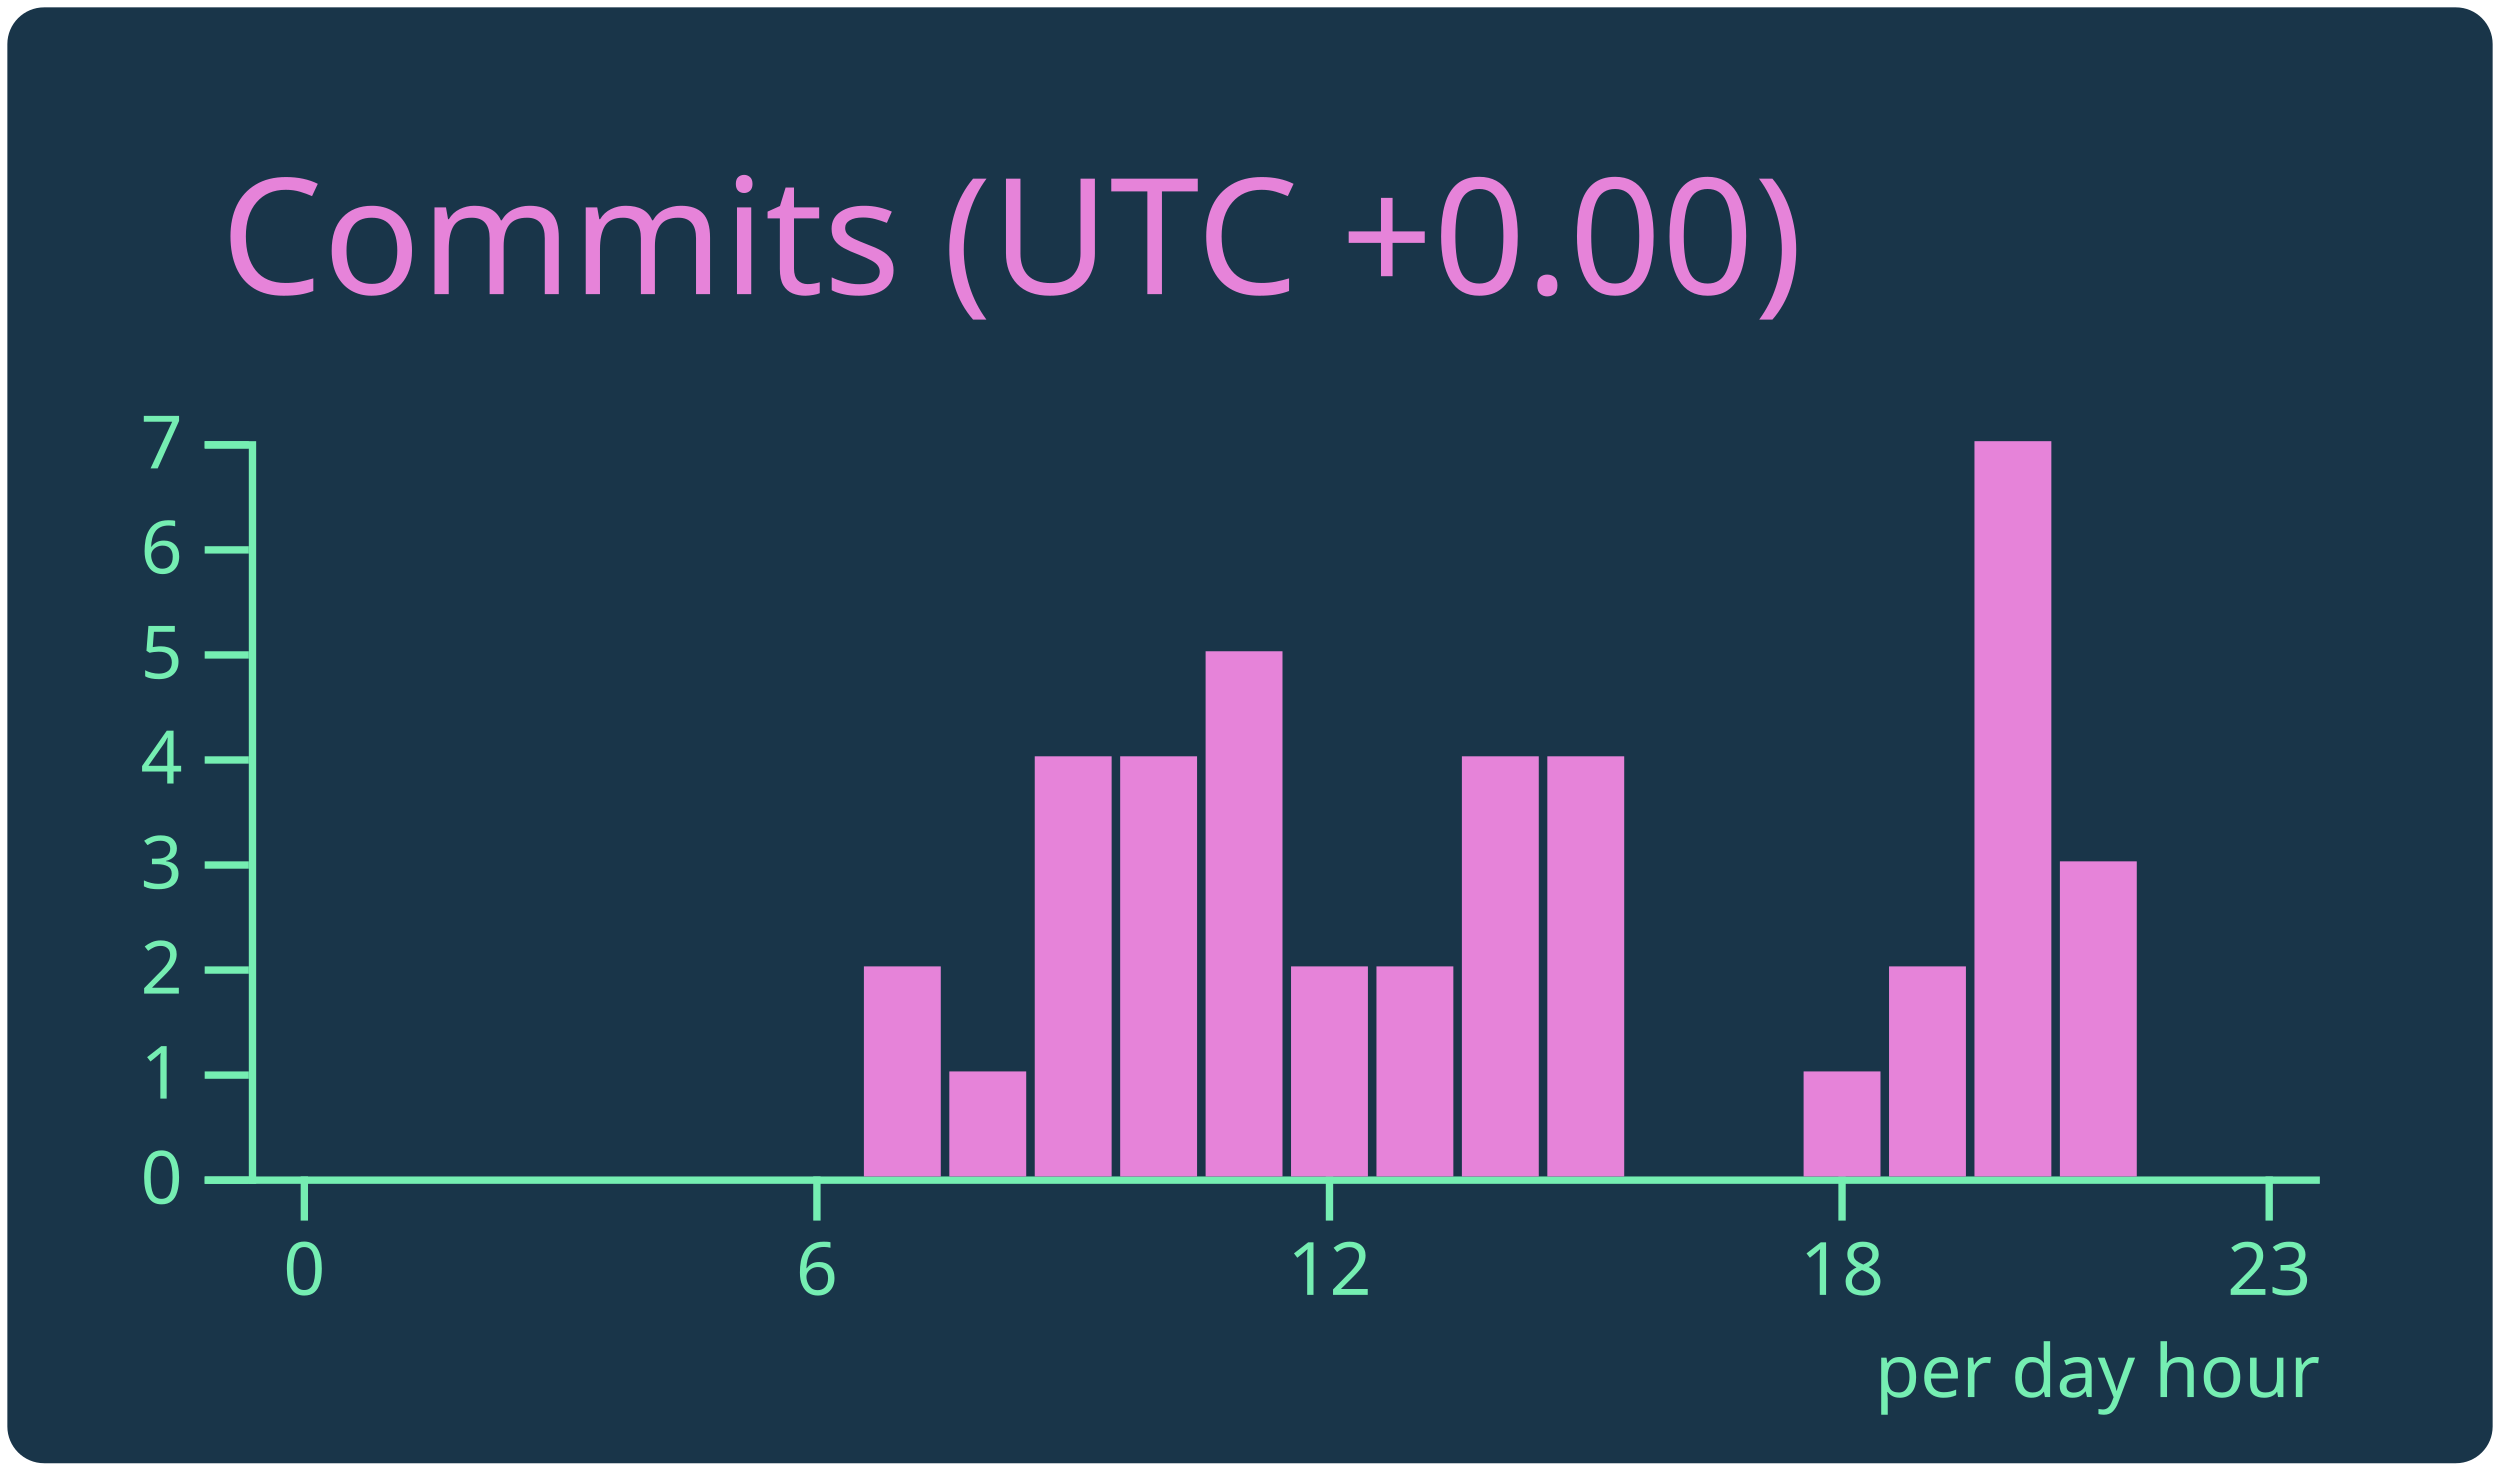
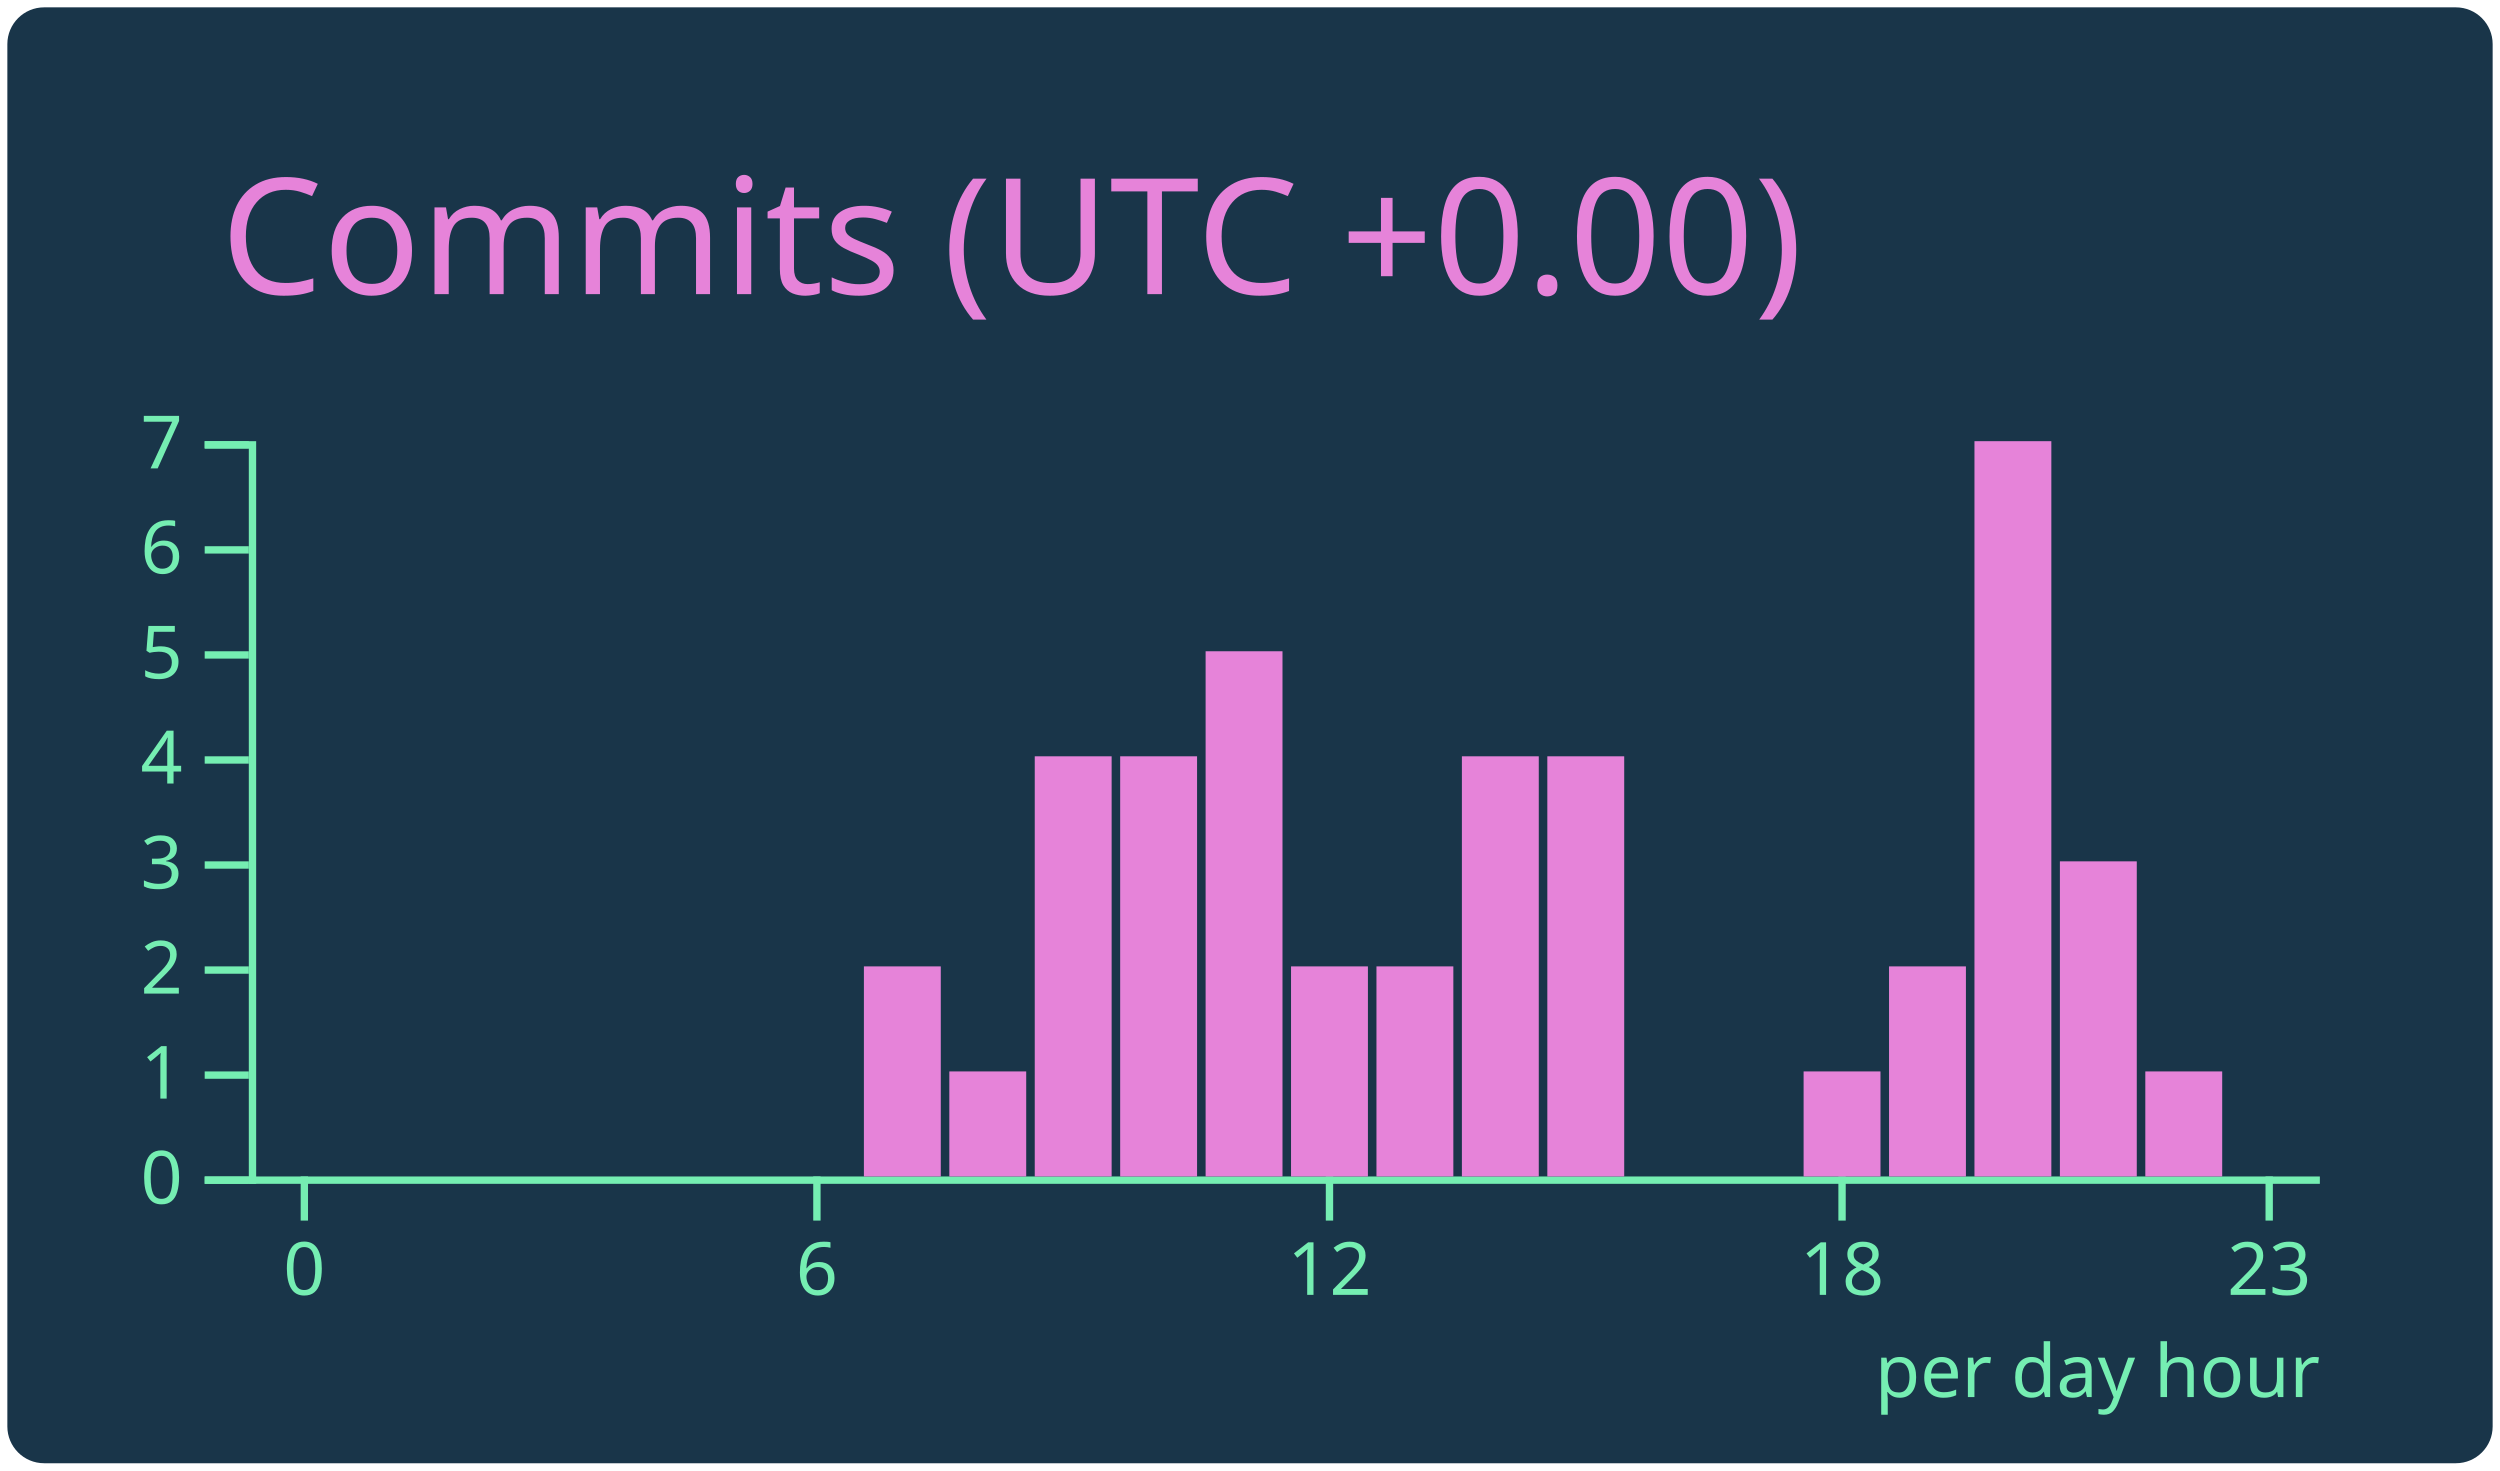
<svg xmlns="http://www.w3.org/2000/svg" width="340" height="200" viewBox="0 0 340 200">
  <style>* {
          font-family: 'Segoe UI', Ubuntu, "Helvetica Neue", Sans-Serif
        }</style>
  <rect x="1" y="1" rx="5" ry="5" height="99%" width="99.412%" stroke="#000000" stroke-width="1" fill="#193549" stroke-opacity="0" />
  <text x="30" y="40" style="font-size: 22px; fill: #e683d9;">Commits (UTC +0.00)</text>
  <g transform="translate(0,40)">
    <g color="#e683d9" transform="translate(35,20)">
      <g color="#75eeb2" transform="translate(0,100)" fill="none" font-size="10" font-family="sans-serif" text-anchor="middle">
        <path class="domain" stroke="currentColor" d="M-1.162,0.5H280.5" />
        <g class="tick" opacity="1" transform="translate(6.390041,0)">
          <line stroke="currentColor" y2="6" />
          <text fill="currentColor" y="9" dy="0.71em">0</text>
        </g>
        <g class="tick" opacity="1" transform="translate(76.09959,0)">
          <line stroke="currentColor" y2="6" />
          <text fill="currentColor" y="9" dy="0.71em">6</text>
        </g>
        <g class="tick" opacity="1" transform="translate(145.8091,0)">
          <line stroke="currentColor" y2="6" />
          <text fill="currentColor" y="9" dy="0.71em">12</text>
        </g>
        <g class="tick" opacity="1" transform="translate(215.5187,0)">
          <line stroke="currentColor" y2="6" />
          <text fill="currentColor" y="9" dy="0.71em">18</text>
        </g>
        <g class="tick" opacity="1" transform="translate(273.61,0)">
          <line stroke="currentColor" y2="6" />
          <text fill="currentColor" y="9" dy="0.71em">23</text>
        </g>
      </g>
      <g color="#75eeb2" transform="translate(-1.161826,0)" fill="none" font-size="10" font-family="sans-serif" text-anchor="end">
        <path class="domain" stroke="currentColor" d="M-6,100.5H0.5V0.5H-6" />
        <g class="tick" opacity="1" transform="translate(0,100.5)">
          <line stroke="currentColor" x2="-6" />
          <text fill="currentColor" x="-9" dy="0.32em">0</text>
        </g>
        <g class="tick" opacity="1" transform="translate(0,86.21429)">
          <line stroke="currentColor" x2="-6" />
          <text fill="currentColor" x="-9" dy="0.32em">1</text>
        </g>
        <g class="tick" opacity="1" transform="translate(0,71.92857)">
          <line stroke="currentColor" x2="-6" />
          <text fill="currentColor" x="-9" dy="0.32em">2</text>
        </g>
        <g class="tick" opacity="1" transform="translate(0,57.64286)">
          <line stroke="currentColor" x2="-6" />
          <text fill="currentColor" x="-9" dy="0.32em">3</text>
        </g>
        <g class="tick" opacity="1" transform="translate(0,43.35714)">
          <line stroke="currentColor" x2="-6" />
          <text fill="currentColor" x="-9" dy="0.32em">4</text>
        </g>
        <g class="tick" opacity="1" transform="translate(0,29.07143)">
          <line stroke="currentColor" x2="-6" />
          <text fill="currentColor" x="-9" dy="0.32em">5</text>
        </g>
        <g class="tick" opacity="1" transform="translate(0,14.78571)">
          <line stroke="currentColor" x2="-6" />
          <text fill="currentColor" x="-9" dy="0.32em">6</text>
        </g>
        <g class="tick" opacity="1" transform="translate(0,0.5)">
          <line stroke="currentColor" x2="-6" />
          <text fill="currentColor" x="-9" dy="0.32em">7</text>
        </g>
      </g>
      <rect class="bar" fill="#e683d9" x="1.162" y="100" width="10.456" height="0" />
      <rect class="bar" fill="#e683d9" x="12.78" y="100" width="10.456" height="0" />
      <rect class="bar" fill="#e683d9" x="24.398" y="100" width="10.456" height="0" />
      <rect class="bar" fill="#e683d9" x="36.017" y="100" width="10.456" height="0" />
      <rect class="bar" fill="#e683d9" x="47.635" y="100" width="10.456" height="0" />
      <rect class="bar" fill="#e683d9" x="59.253" y="100" width="10.456" height="0" />
      <rect class="bar" fill="#e683d9" x="70.871" y="100" width="10.456" height="0" />
      <rect class="bar" fill="#e683d9" x="82.49" y="71.429" width="10.456" height="28.571" />
      <rect class="bar" fill="#e683d9" x="94.108" y="85.714" width="10.456" height="14.286" />
      <rect class="bar" fill="#e683d9" x="105.726" y="42.857" width="10.456" height="57.143" />
      <rect class="bar" fill="#e683d9" x="117.344" y="42.857" width="10.456" height="57.143" />
      <rect class="bar" fill="#e683d9" x="128.963" y="28.571" width="10.456" height="71.429" />
      <rect class="bar" fill="#e683d9" x="140.581" y="71.429" width="10.456" height="28.571" />
      <rect class="bar" fill="#e683d9" x="152.199" y="71.429" width="10.456" height="28.571" />
      <rect class="bar" fill="#e683d9" x="163.817" y="42.857" width="10.456" height="57.143" />
      <rect class="bar" fill="#e683d9" x="175.436" y="42.857" width="10.456" height="57.143" />
      <rect class="bar" fill="#e683d9" x="187.054" y="100" width="10.456" height="0" />
      <rect class="bar" fill="#e683d9" x="198.672" y="100" width="10.456" height="0" />
      <rect class="bar" fill="#e683d9" x="210.29" y="85.714" width="10.456" height="14.286" />
      <rect class="bar" fill="#e683d9" x="221.909" y="71.429" width="10.456" height="28.571" />
      <rect class="bar" fill="#e683d9" x="233.527" y="0" width="10.456" height="100" />
      <rect class="bar" fill="#e683d9" x="245.145" y="57.143" width="10.456" height="42.857" />
-       <rect class="bar" fill="#e683d9" x="256.763" y="100" width="10.456" height="0" />
+       <rect class="bar" fill="#e683d9" x="256.763" y="85.714" width="10.456" height="14.286" />
      <rect class="bar" fill="#e683d9" x="268.382" y="100" width="10.456" height="0" />
      <g>
        <text y="130" x="220" style="fill: #75eeb2; font-size: 10px;">per day hour</text>
      </g>
    </g>
  </g>
</svg>
